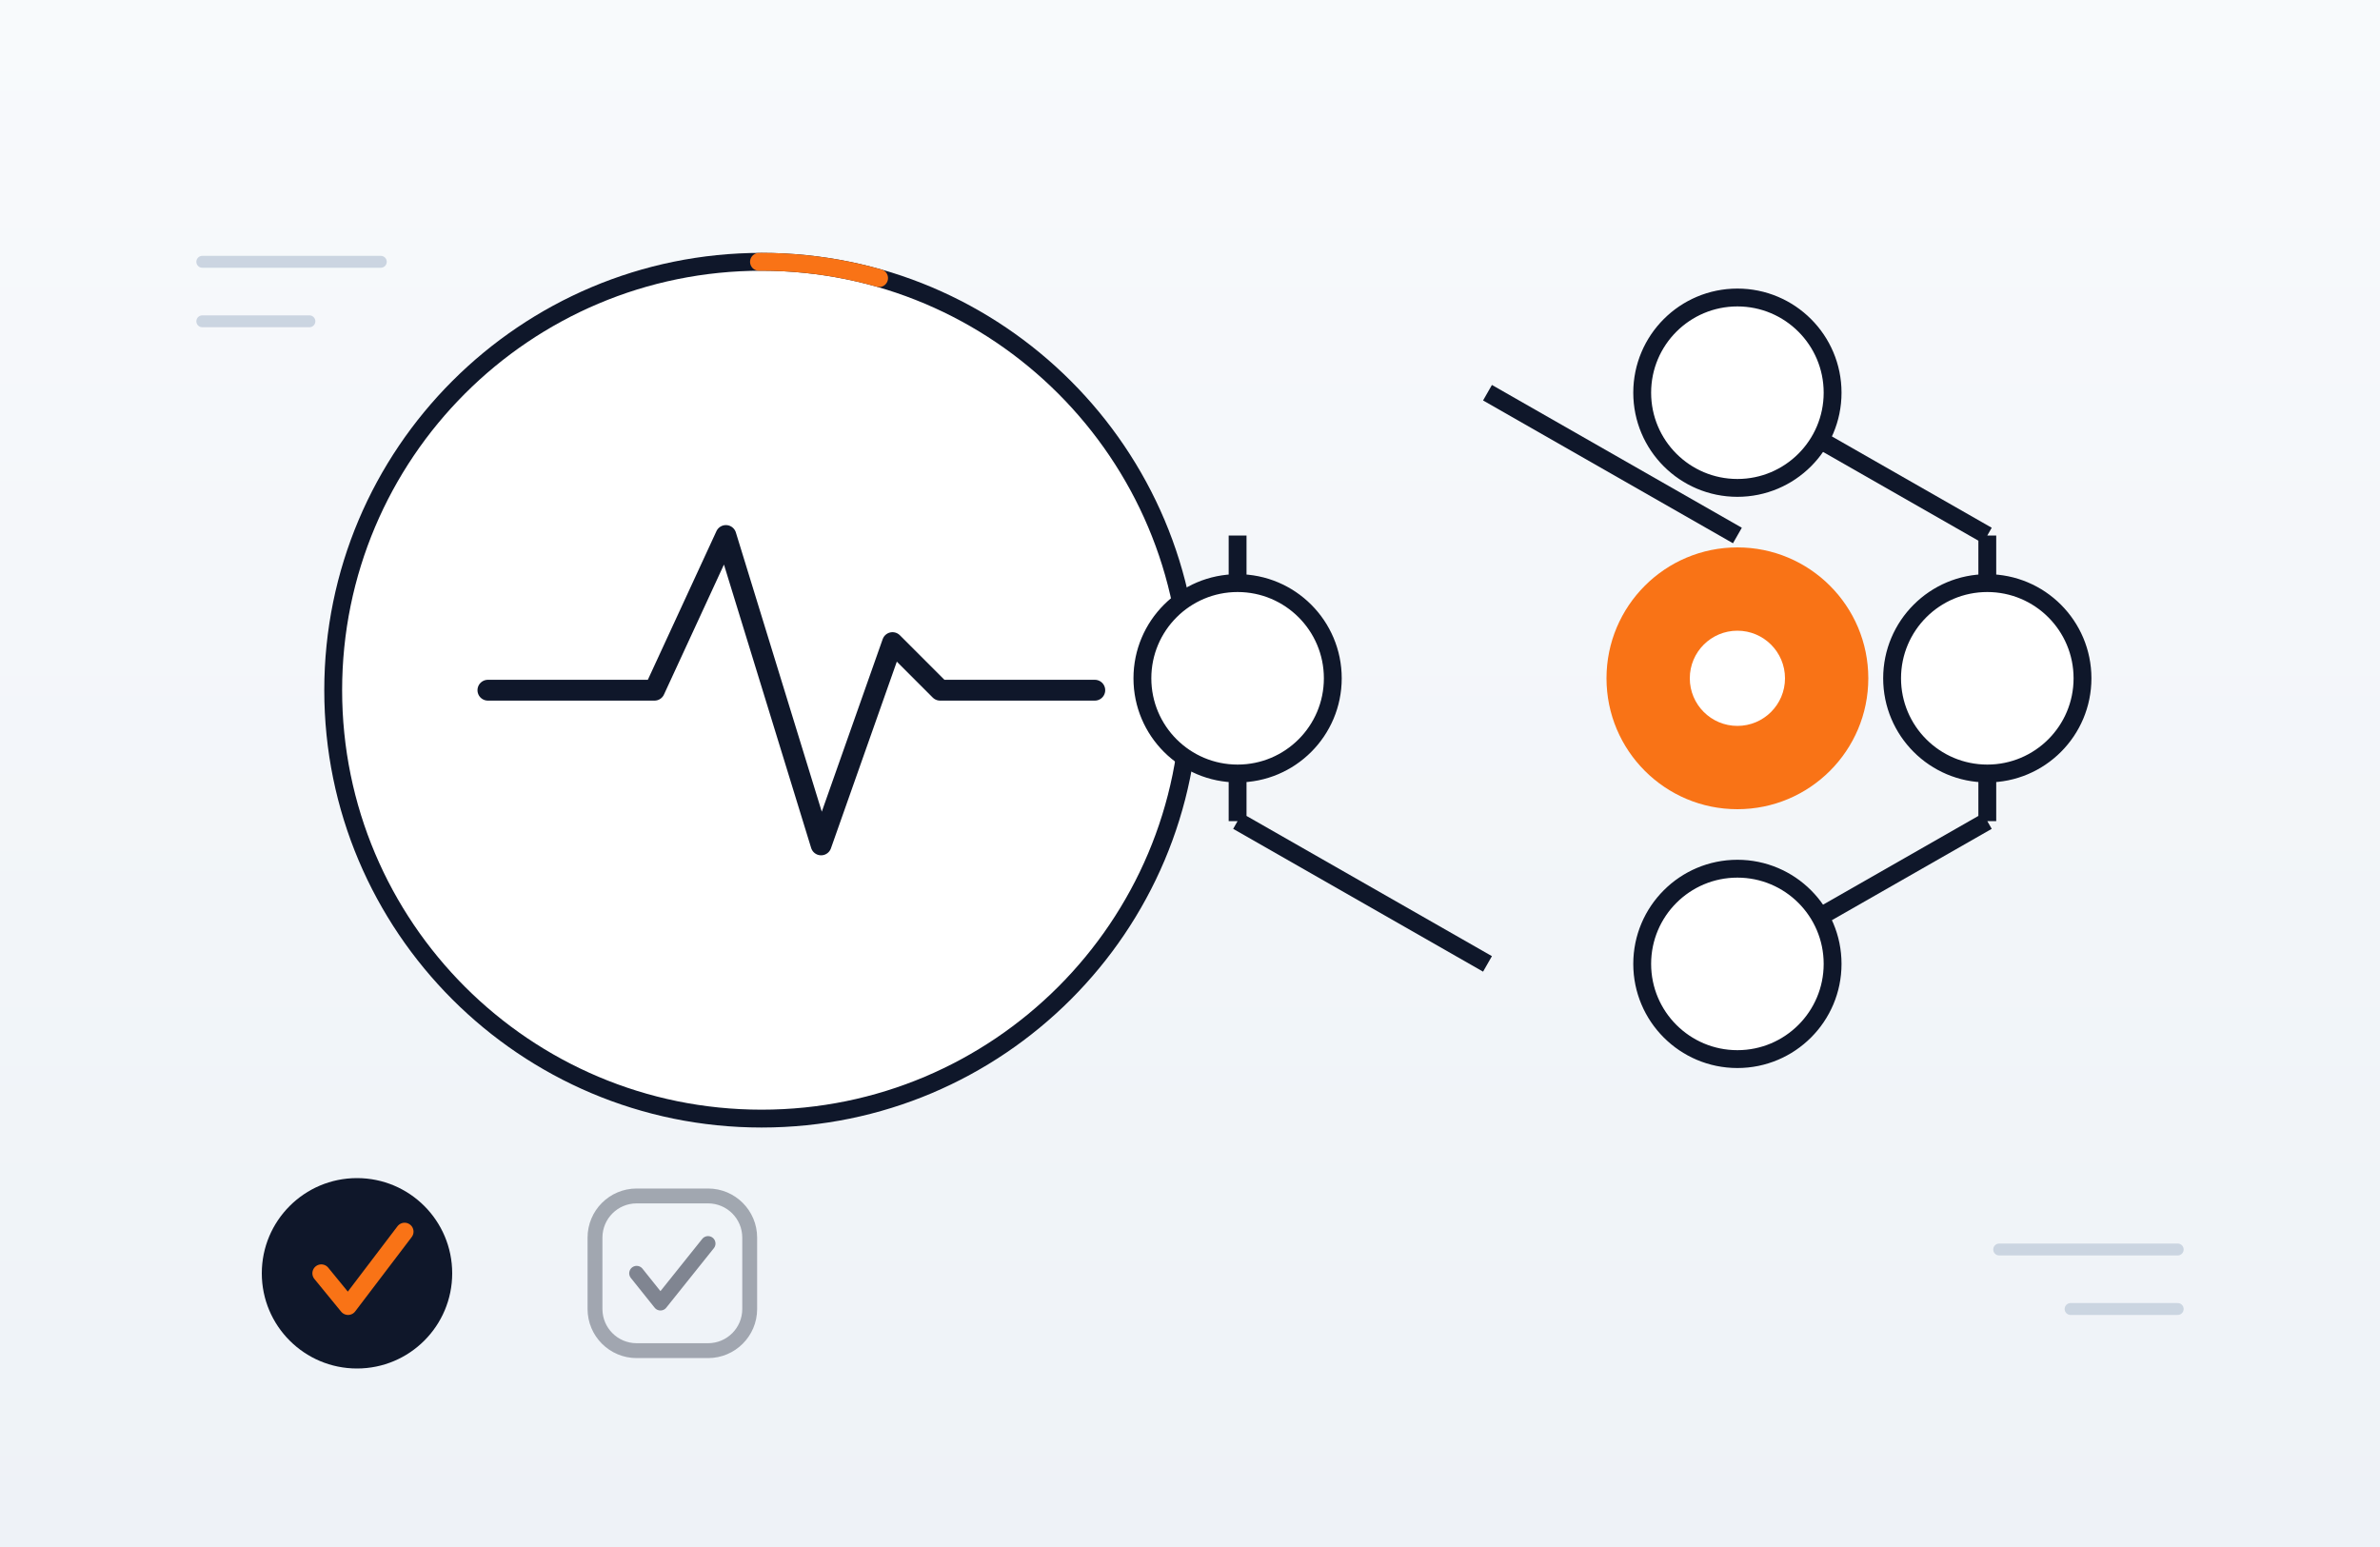
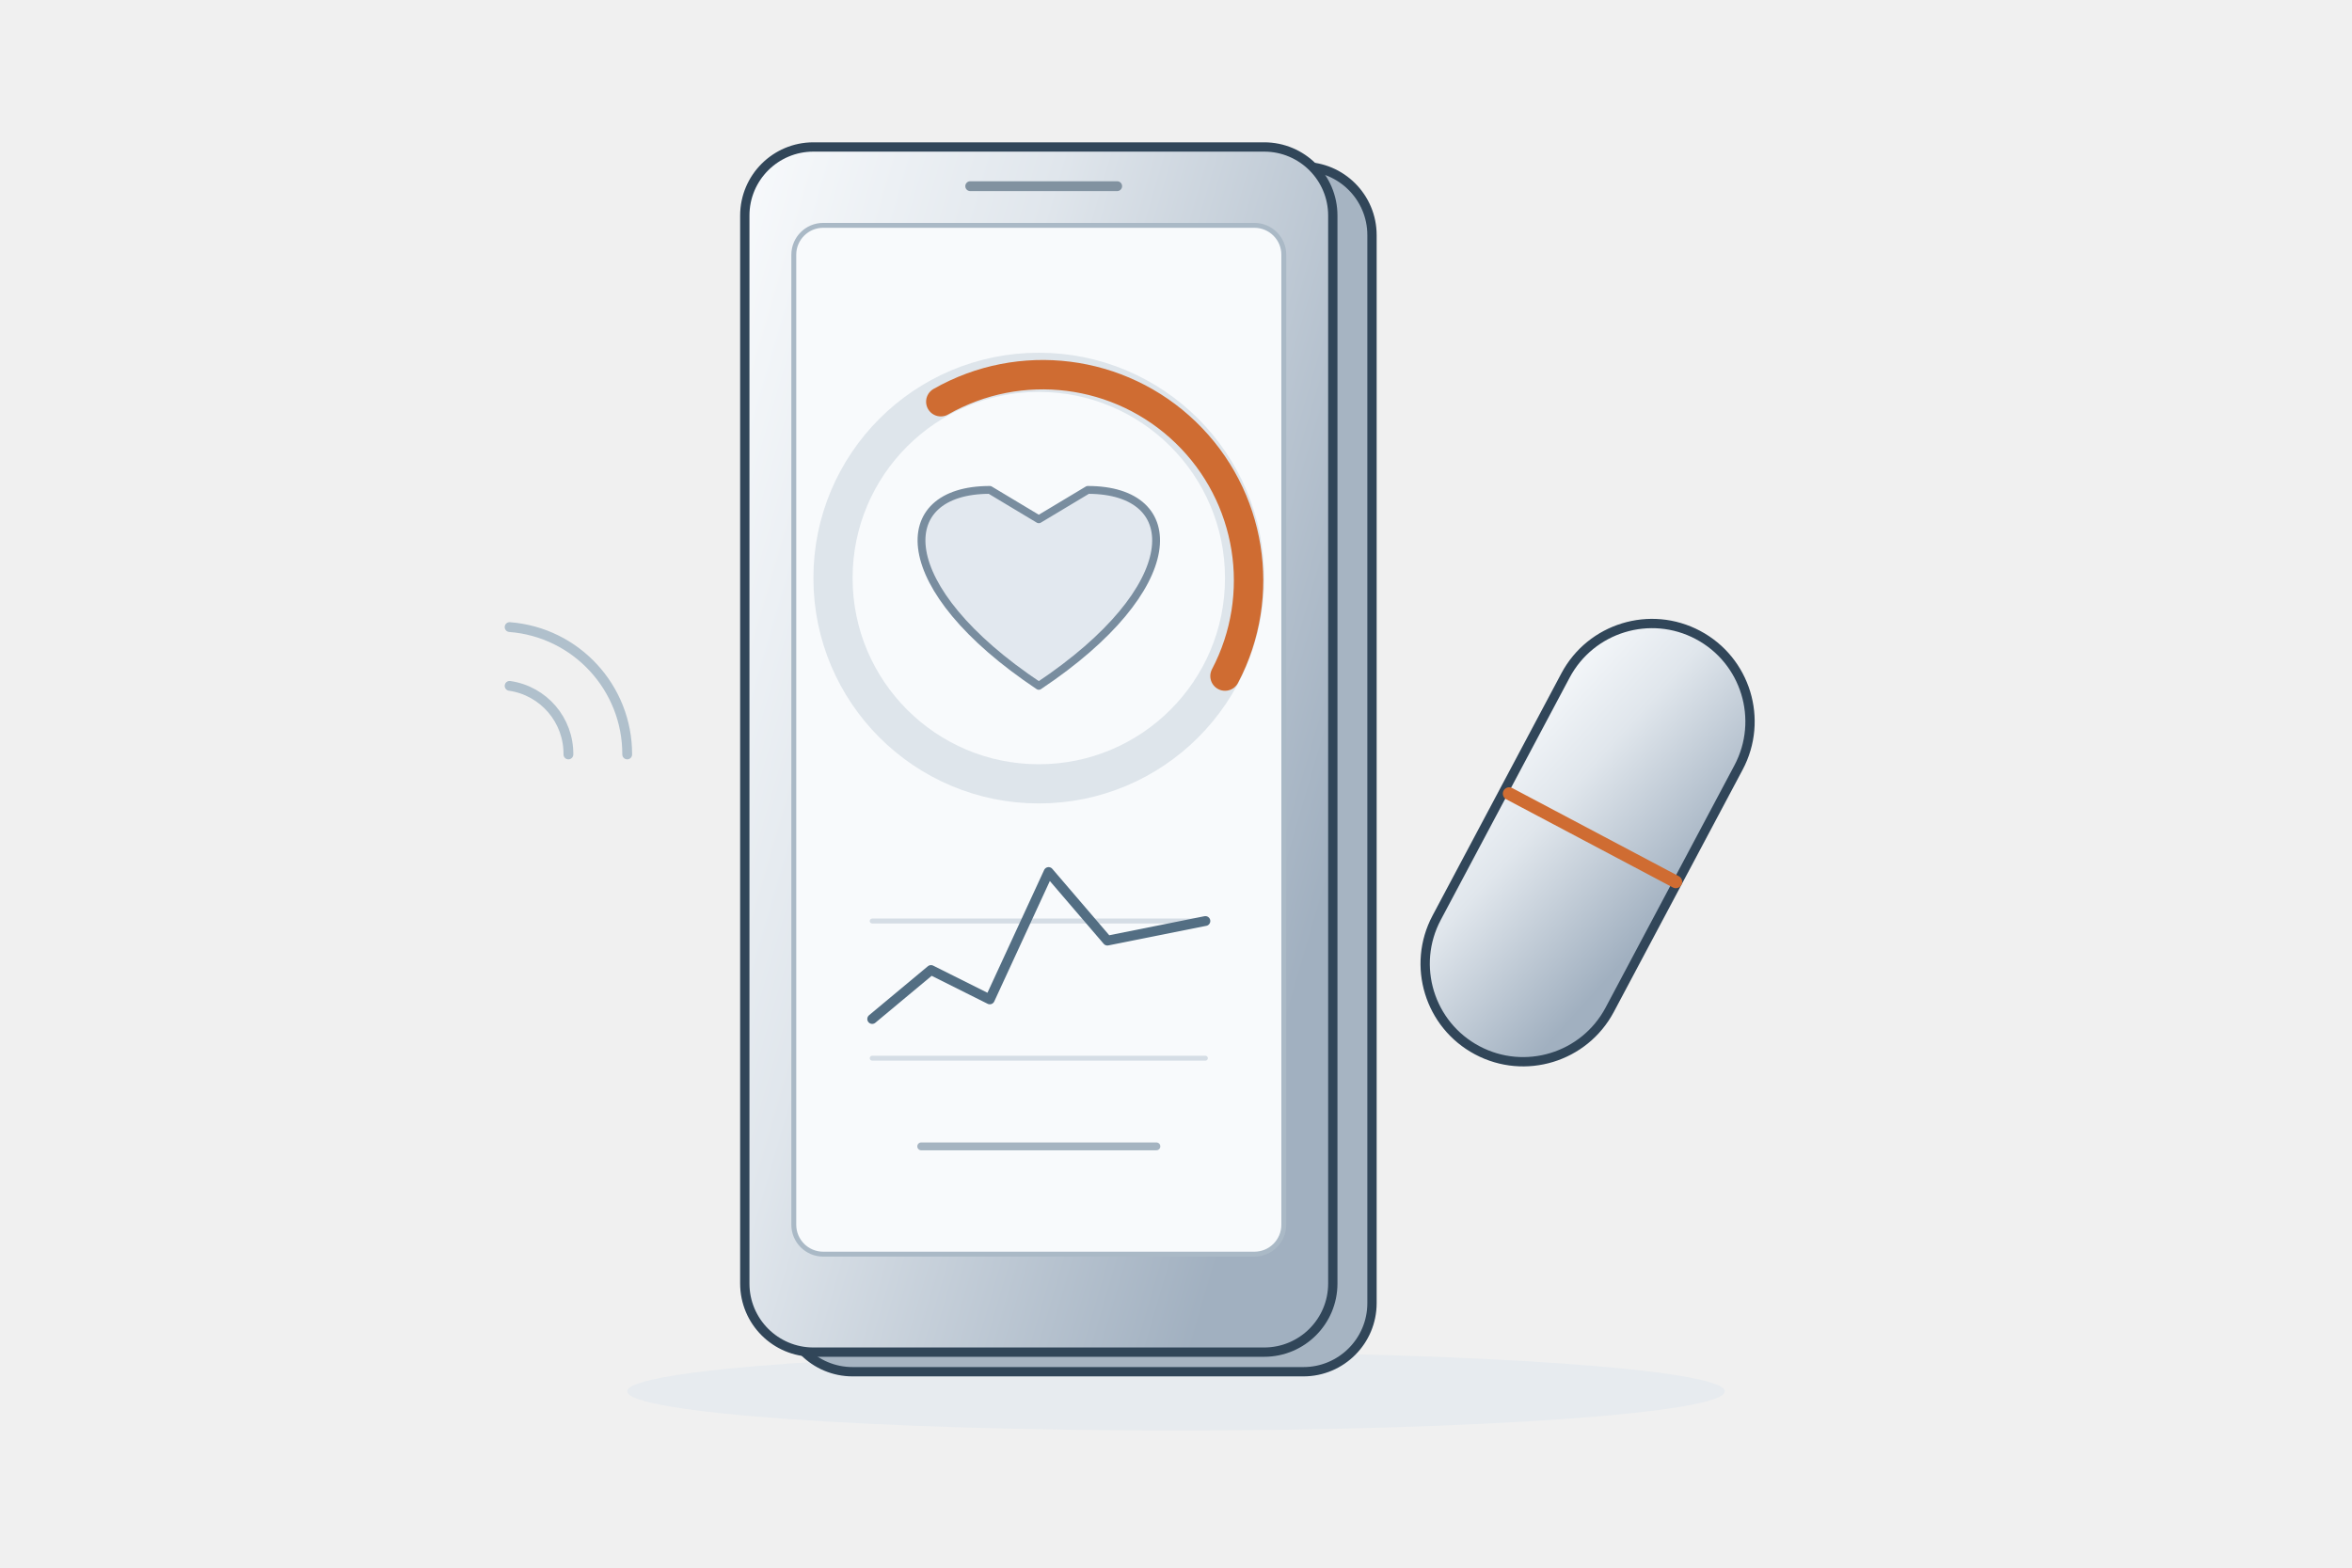
- <svg xmlns="http://www.w3.org/2000/svg" viewBox="0 0 400 260" role="img" aria-label="Femtech ve sağlık teknolojileri">
+ <svg xmlns="http://www.w3.org/2000/svg" viewBox="0 0 240 160" fill="none" role="img" aria-label="Femtech">
  <defs>
-     <linearGradient id="ftBg" x1="0" y1="0" x2="0" y2="1">
-       <stop offset="0%" stop-color="#f8fafc" />
-       <stop offset="100%" stop-color="#eef2f7" />
+     <linearGradient id="metal" x1="0" y1="0" x2="1" y2=".6">
+       <stop stop-color="#f8fafc" />
+       <stop offset=".4" stop-color="#e0e6ec" />
+       <stop offset="1" stop-color="#a1b0c0" />
+     </linearGradient>
+     <linearGradient id="botanic" x1="0" y1="0" x2="1" y2="1">
+       <stop stop-color="#e8edf1" />
+       <stop offset="1" stop-color="#9aaebc" />
    </linearGradient>
  </defs>
-   <rect width="400" height="260" fill="url(#ftBg)" />
-   <g transform="translate(128 116)">
-     <circle r="72" fill="#ffffff" stroke="#0f172a" stroke-width="3" />
-     <circle r="72" fill="none" stroke="#f97316" stroke-width="3" stroke-dasharray="20 432" stroke-linecap="round" transform="rotate(-90)" />
-     <path d="M-46 0h28l12-26 16 52 12-34 8 8h26" fill="none" stroke="#0f172a" stroke-width="3.5" stroke-linecap="round" stroke-linejoin="round" />
-   </g>
-   <g stroke="#0f172a" stroke-width="3" fill="#ffffff">
-     <path d="M292 66l42 24M334 90v48M334 138l-42 24M250 162l-42-24M208 138V90M250 66l42 24" fill="none" />
-     <circle cx="292" cy="66" r="16" />
-     <circle cx="334" cy="114" r="16" />
-     <circle cx="292" cy="162" r="16" />
-     <circle cx="208" cy="114" r="16" />
-   </g>
-   <circle cx="292" cy="114" r="22" fill="#f97316" />
-   <circle cx="292" cy="114" r="8" fill="#ffffff" />
-   <g transform="translate(60 214)">
-     <circle r="16" fill="#0f172a" />
-     <path d="M-6 0l4.5 5.5L8-7" fill="none" stroke="#f97316" stroke-width="3" stroke-linecap="round" stroke-linejoin="round" />
-   </g>
-   <g transform="translate(100 214)">
-     <rect x="0" y="-13" width="26" height="26" rx="7" fill="none" stroke="#0f172a" stroke-width="2.5" opacity=".35" />
-     <path d="M7 0l4 5 8-10" fill="none" stroke="#0f172a" stroke-width="2.5" stroke-linecap="round" stroke-linejoin="round" opacity=".5" />
-   </g>
-   <g stroke="#cbd5e1" stroke-width="2" stroke-linecap="round">
-     <path d="M34 44h30M34 54h18M336 210h30M348 220h18" />
+   <g stroke="#314659" stroke-width=".95" stroke-linecap="round" stroke-linejoin="round">
+     <ellipse cx="120" cy="142" rx="56" ry="4" fill="#e7ebef" stroke="none" />
+     <rect x="80" y="17" width="60" height="123" rx="7" fill="#a6b4c2" />
+     <rect x="76" y="15" width="60" height="123" rx="7" fill="url(#metal)" />
+     <rect x="81" y="23" width="50" height="105" rx="3" fill="#f8fafc" stroke="#aab9c6" stroke-width=".5" />
+     <path d="M99 19h15" stroke="#8192a0" stroke-width="1" />
+     <circle cx="106" cy="59" r="21" stroke="#dee5eb" stroke-width="4" />
+     <path d="M96 41a21 21 0 0 1 29 28" stroke="#cf6c32" stroke-width="3" />
+     <path d="M101 50c-10 0-10 10 5 20 15-10 15-20 5-20l-5 3Z" fill="#e2e8ef" stroke="#798d9f" stroke-width=".8" />
+     <path d="M89 94h34m-34 14h34" stroke="#d5dde5" stroke-width=".5" />
+     <path d="m89 104 6-5 6 3 6-13 6 7 10-2" stroke="#536e83" stroke-width="1" />
+     <path d="M94 117h24" stroke="#a5b4c1" stroke-width=".8" />
+     <rect x="152" y="62" width="20" height="48" rx="10" transform="rotate(28 162 86)" fill="url(#metal)" />
+     <path d="m154 81 17 9" stroke="#cf6c32" stroke-width="1.3" />
+     <path d="M52 64a13 13 0 0 1 12 13m-12-7a7 7 0 0 1 6 7" stroke="#b0c0cc" stroke-width="1" />
  </g>
</svg>
